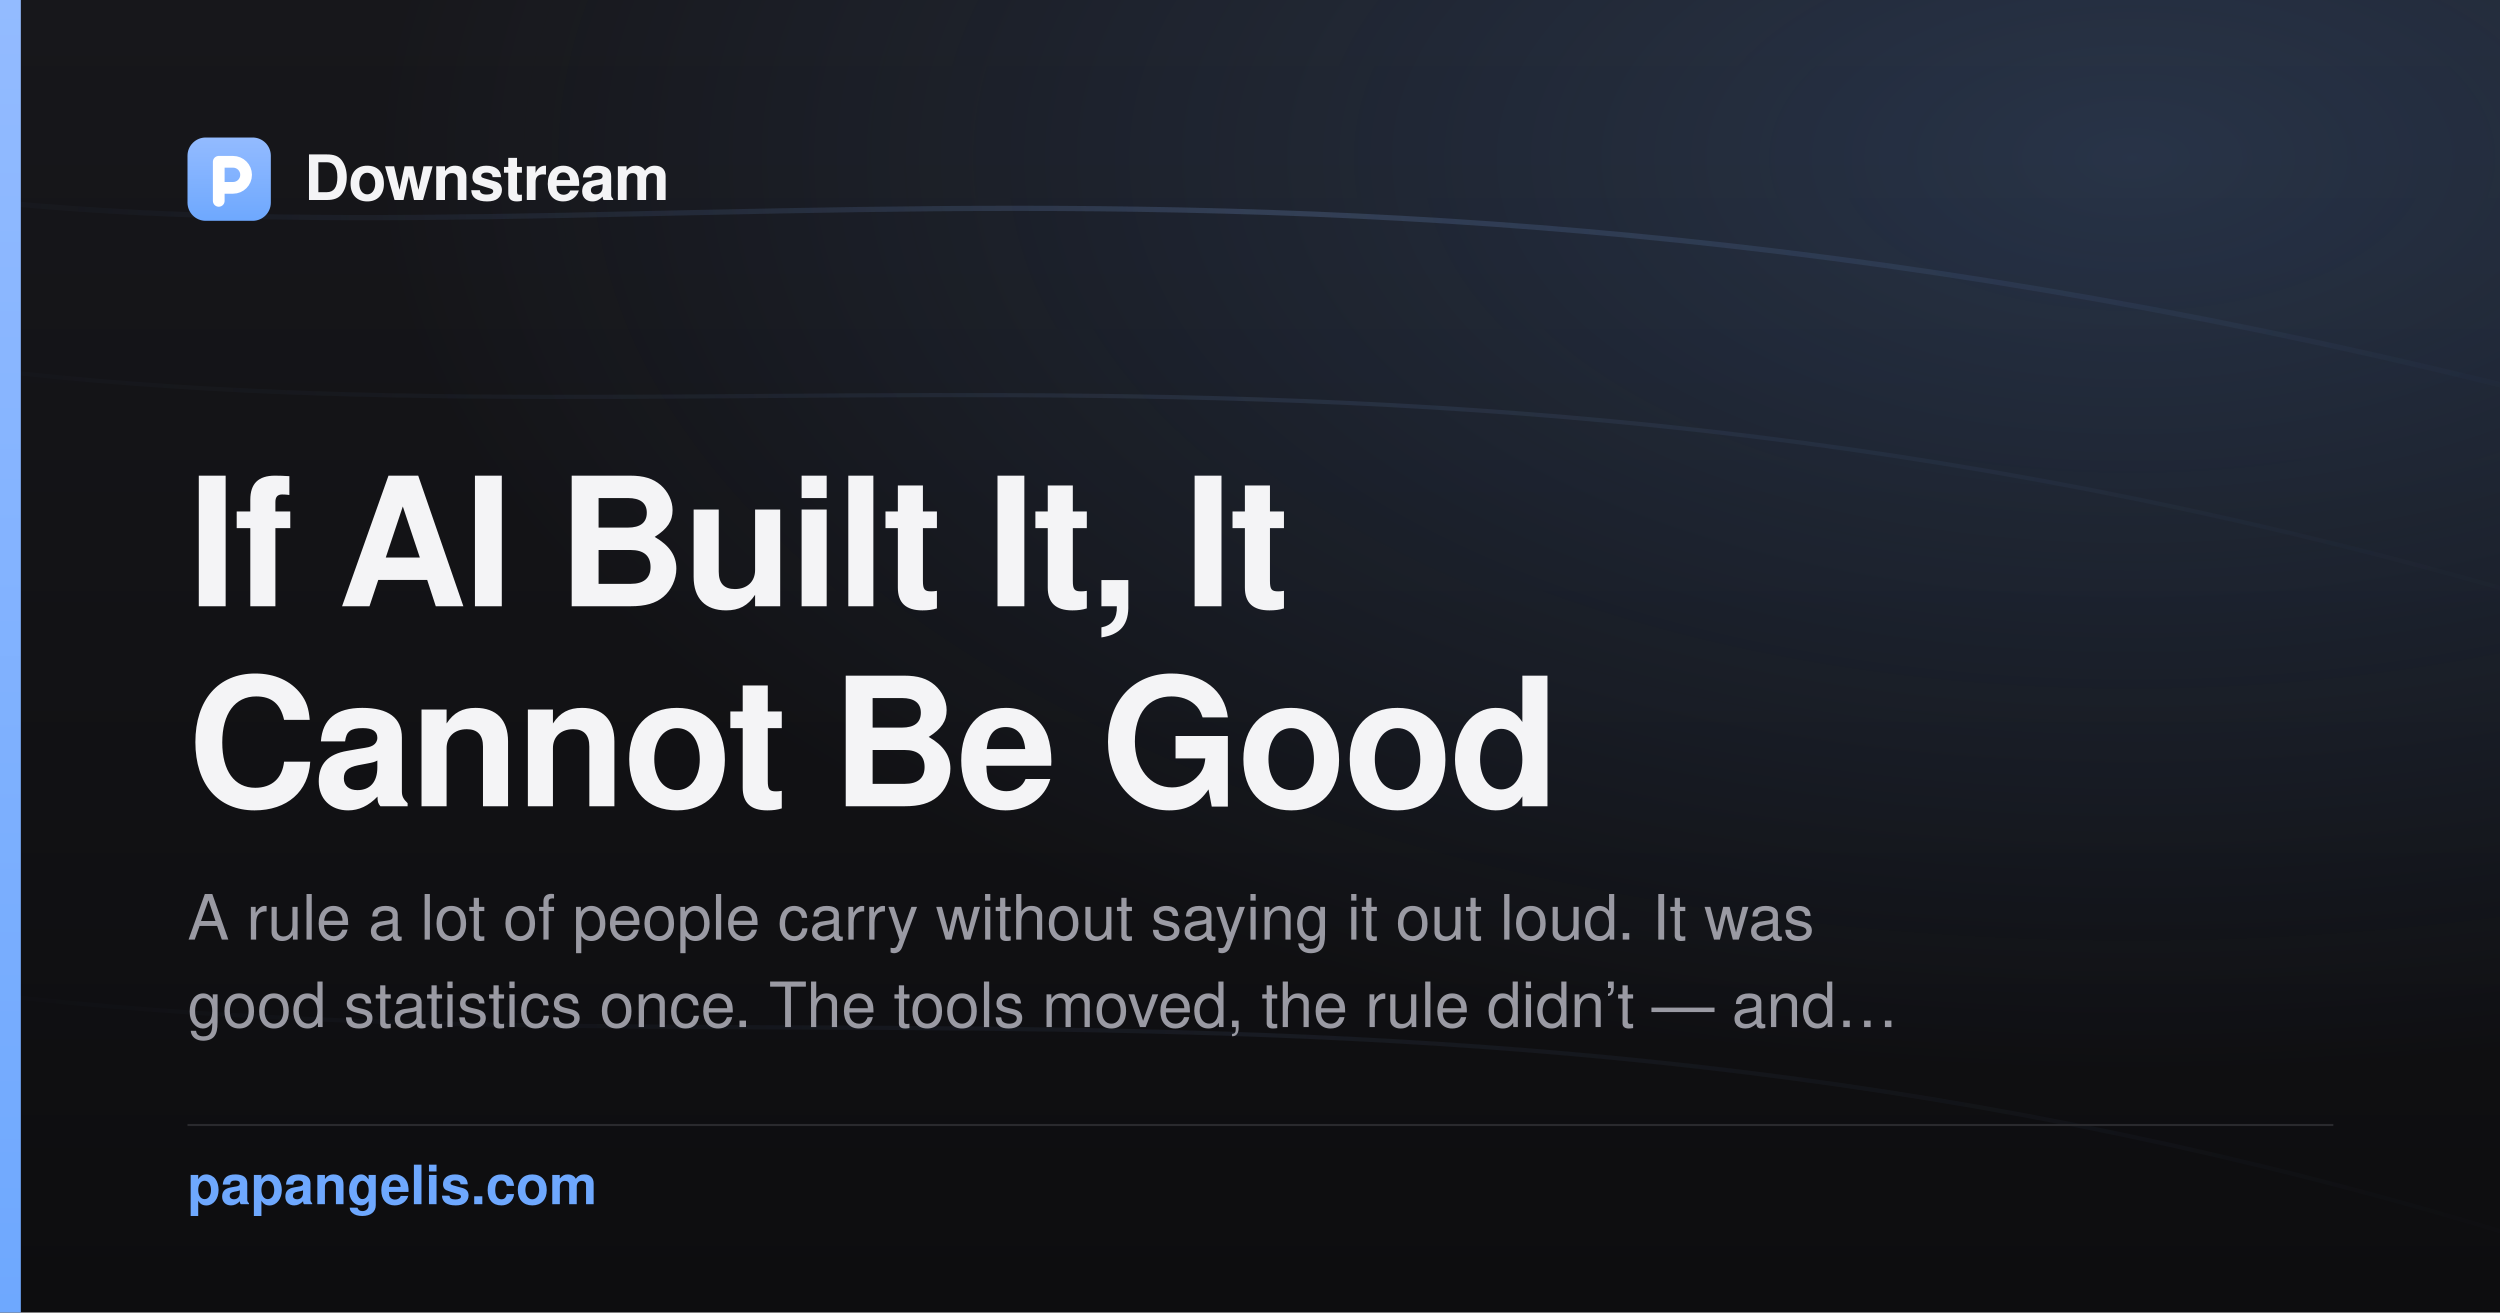
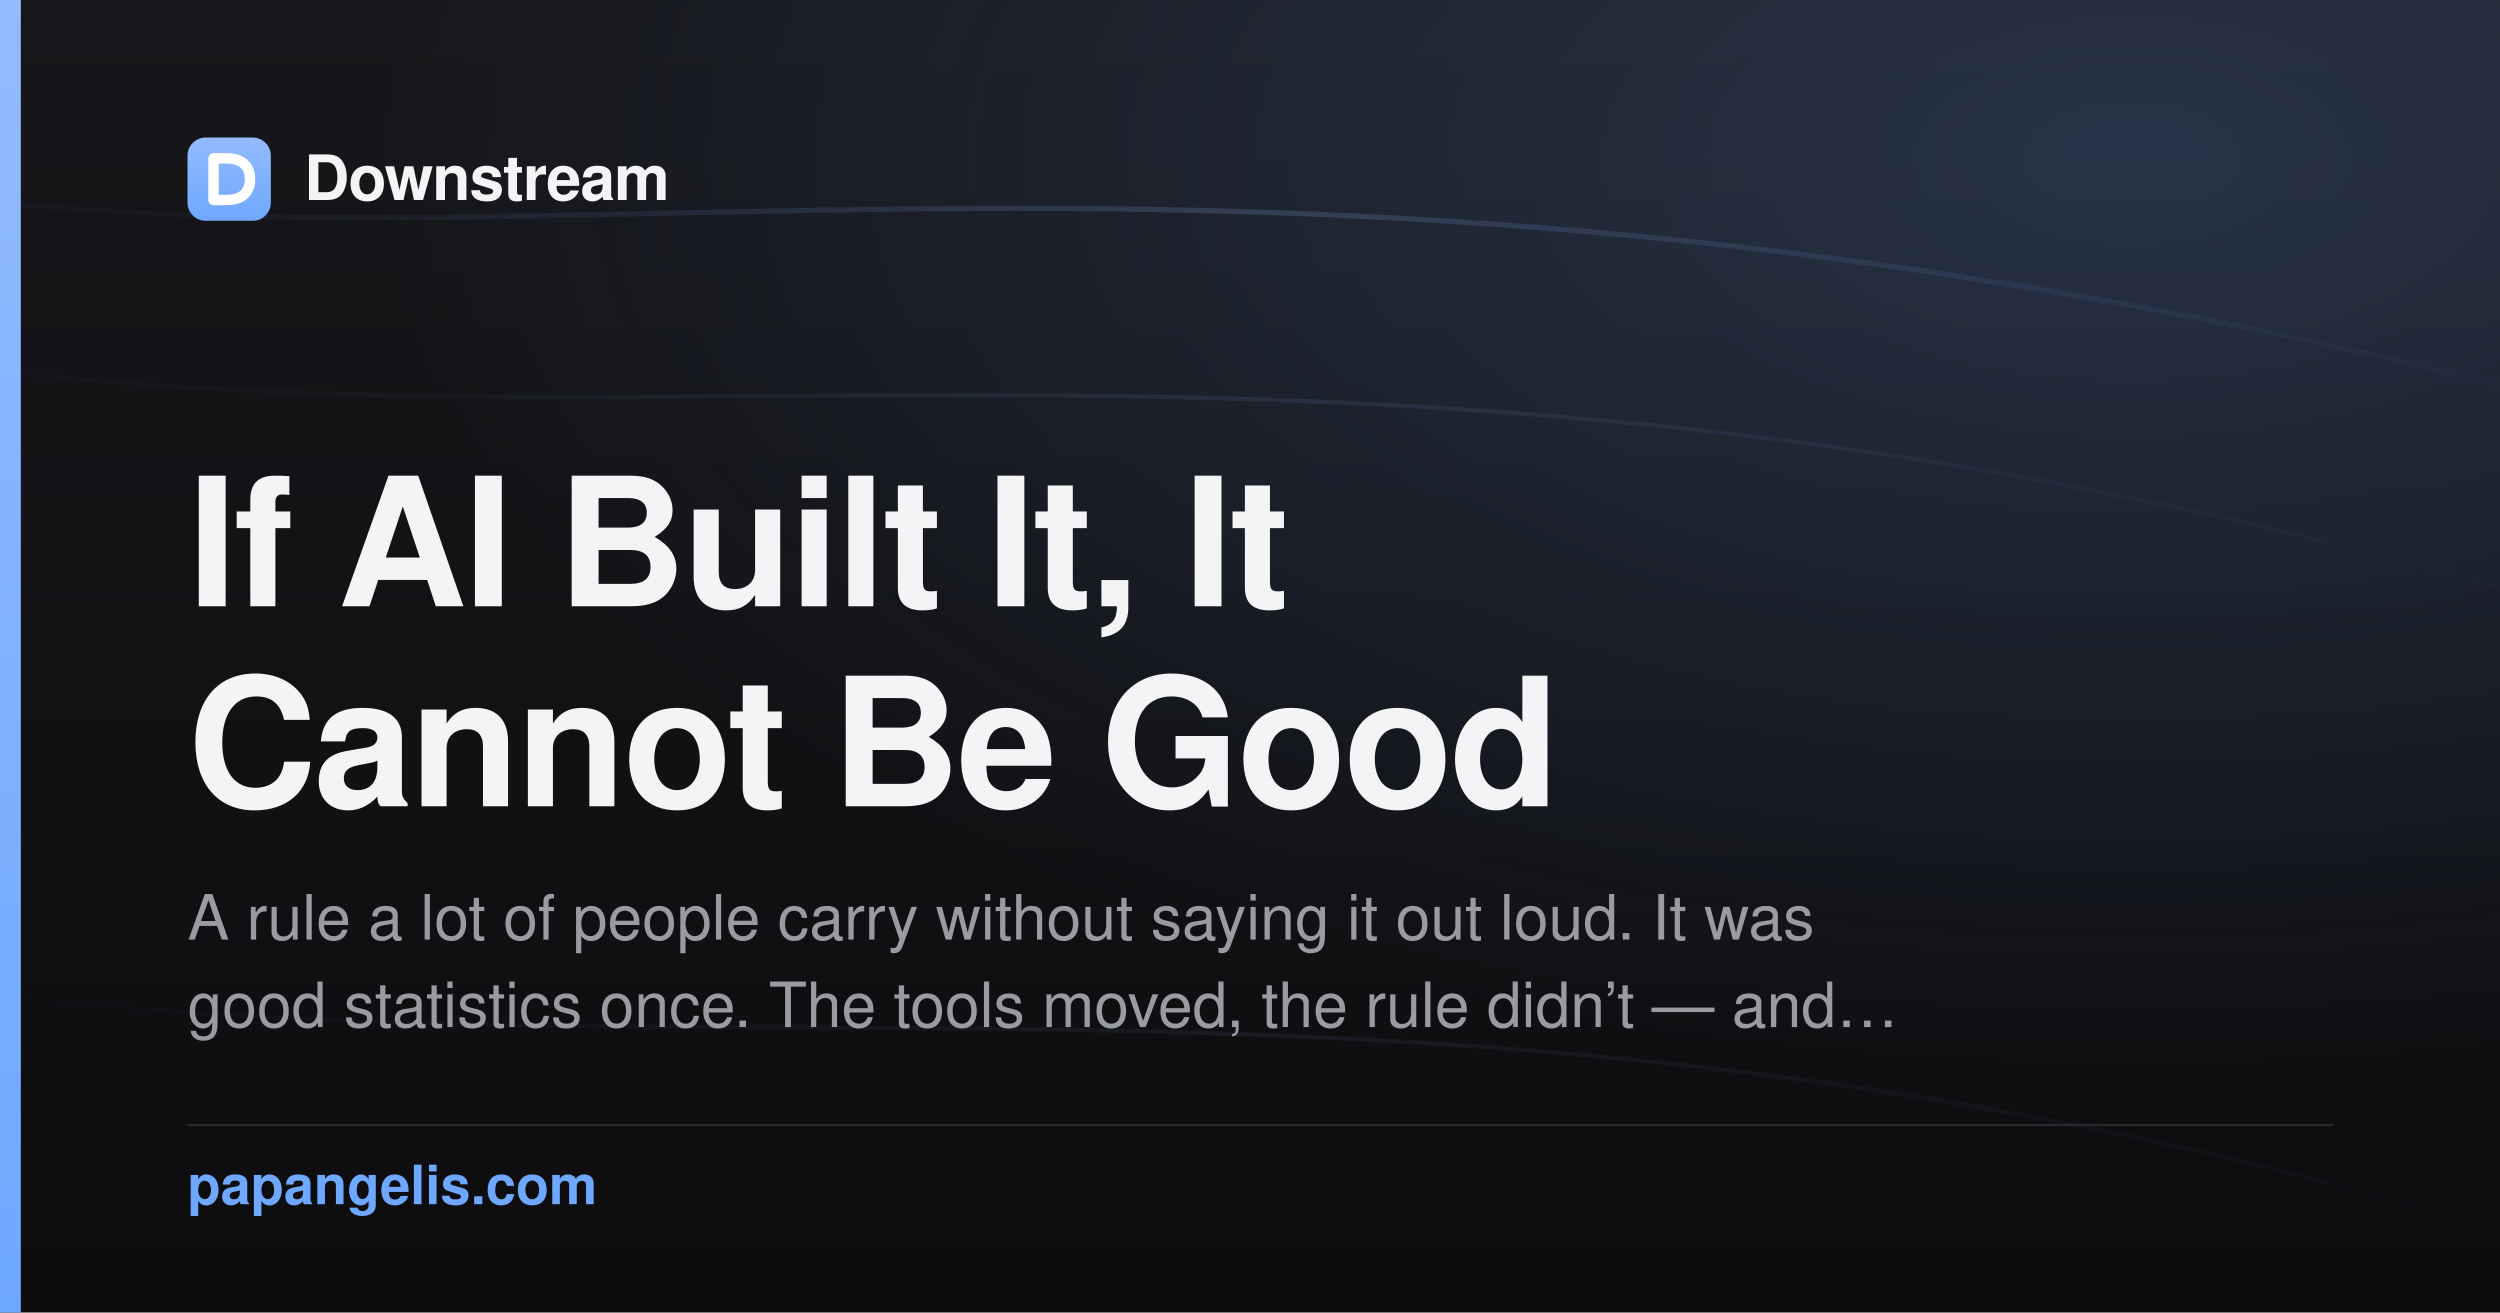
<svg xmlns="http://www.w3.org/2000/svg" width="1200" height="630" viewBox="0 0 1200 630">
  <defs>
    <linearGradient id="bg" x1="0" y1="0" x2="0" y2="1">
      <stop offset="0" stop-color="#17171b" />
      <stop offset="1" stop-color="#0d0d0f" />
    </linearGradient>
    <radialGradient id="glow" cx="0.85" cy="0.12" r="0.7">
      <stop offset="0" stop-color="#6ea8fe" stop-opacity="0.20" />
      <stop offset="1" stop-color="#6ea8fe" stop-opacity="0" />
    </radialGradient>
    <linearGradient id="bar" x1="0" y1="0" x2="0" y2="1">
      <stop offset="0" stop-color="#93bbff" />
      <stop offset="1" stop-color="#6ea8fe" />
    </linearGradient>
    <linearGradient id="stream" x1="0" y1="0" x2="1" y2="0">
      <stop offset="0" stop-color="#6ea8fe" stop-opacity="0" />
      <stop offset="0.5" stop-color="#93bbff" />
      <stop offset="1" stop-color="#6ea8fe" stop-opacity="0" />
    </linearGradient>
  </defs>
  <g font-family="'Helvetica Neue', Helvetica, Arial, sans-serif">
    <rect width="1200" height="630" fill="url(#bg)" />
    <rect width="1200" height="630" fill="url(#glow)" />
    <path d="M -60 90 C 280 140, 620 30, 1260 200" fill="none" stroke="url(#stream)" stroke-width="2.5" stroke-opacity="0.18" />
    <path d="M -60 170 C 320 230, 680 120, 1260 300" fill="none" stroke="url(#stream)" stroke-width="2" stroke-opacity="0.1" />
    <path d="M -60 470 C 340 530, 720 430, 1260 610" fill="none" stroke="url(#stream)" stroke-width="2" stroke-opacity="0.07" />
    <rect x="0" y="0" width="10" height="630" fill="url(#bar)" />
    <g>
-       <g>
-         <rect x="90" y="66" width="40" height="40" rx="8.75" fill="url(#bar)" />
-         <path d="M 105 96.417 V 77.667 h 6.875 a 6.25 6.25 0 0 1 0 12.5 H 105" fill="none" stroke="#ffffff" stroke-width="5.625" stroke-linecap="round" stroke-linejoin="round" />
+       <g transform="translate(90 66) scale(0.625)">
+         <rect width="64" height="64" rx="14" fill="url(#bar)" />
+         <path d="M20 16 H30 C42 16 48 22 48 32 C48 42 42 48 30 48 H20 Z" fill="none" stroke="#ffffff" stroke-width="8" stroke-linejoin="round" />
      </g>
      <text x="146" y="96" font-size="30" font-weight="700" letter-spacing="-0.5" fill="#f4f4f6">Downstream</text>
    </g>
    <text x="90" y="291" font-size="86" font-weight="700" letter-spacing="-1.5" fill="#f4f4f6">If AI Built It, It</text>
    <text x="90" y="387" font-size="86" font-weight="700" letter-spacing="-1.5" fill="#f4f4f6">Cannot Be Good</text>
    <text x="90" y="451" font-size="30" font-weight="400" fill="#9a9aa3">A rule a lot of people carry without saying it out loud. It was</text>
    <text x="90" y="493" font-size="30" font-weight="400" fill="#9a9aa3">good statistics once. The tools moved, the rule didn’t — and…</text>
    <line x1="90" y1="540" x2="1120" y2="540" stroke="#2a2a2e" stroke-width="1" />
    <text x="90" y="578" font-size="26" font-weight="600" fill="#6ea8fe">papangelis.com</text>
  </g>
</svg>
